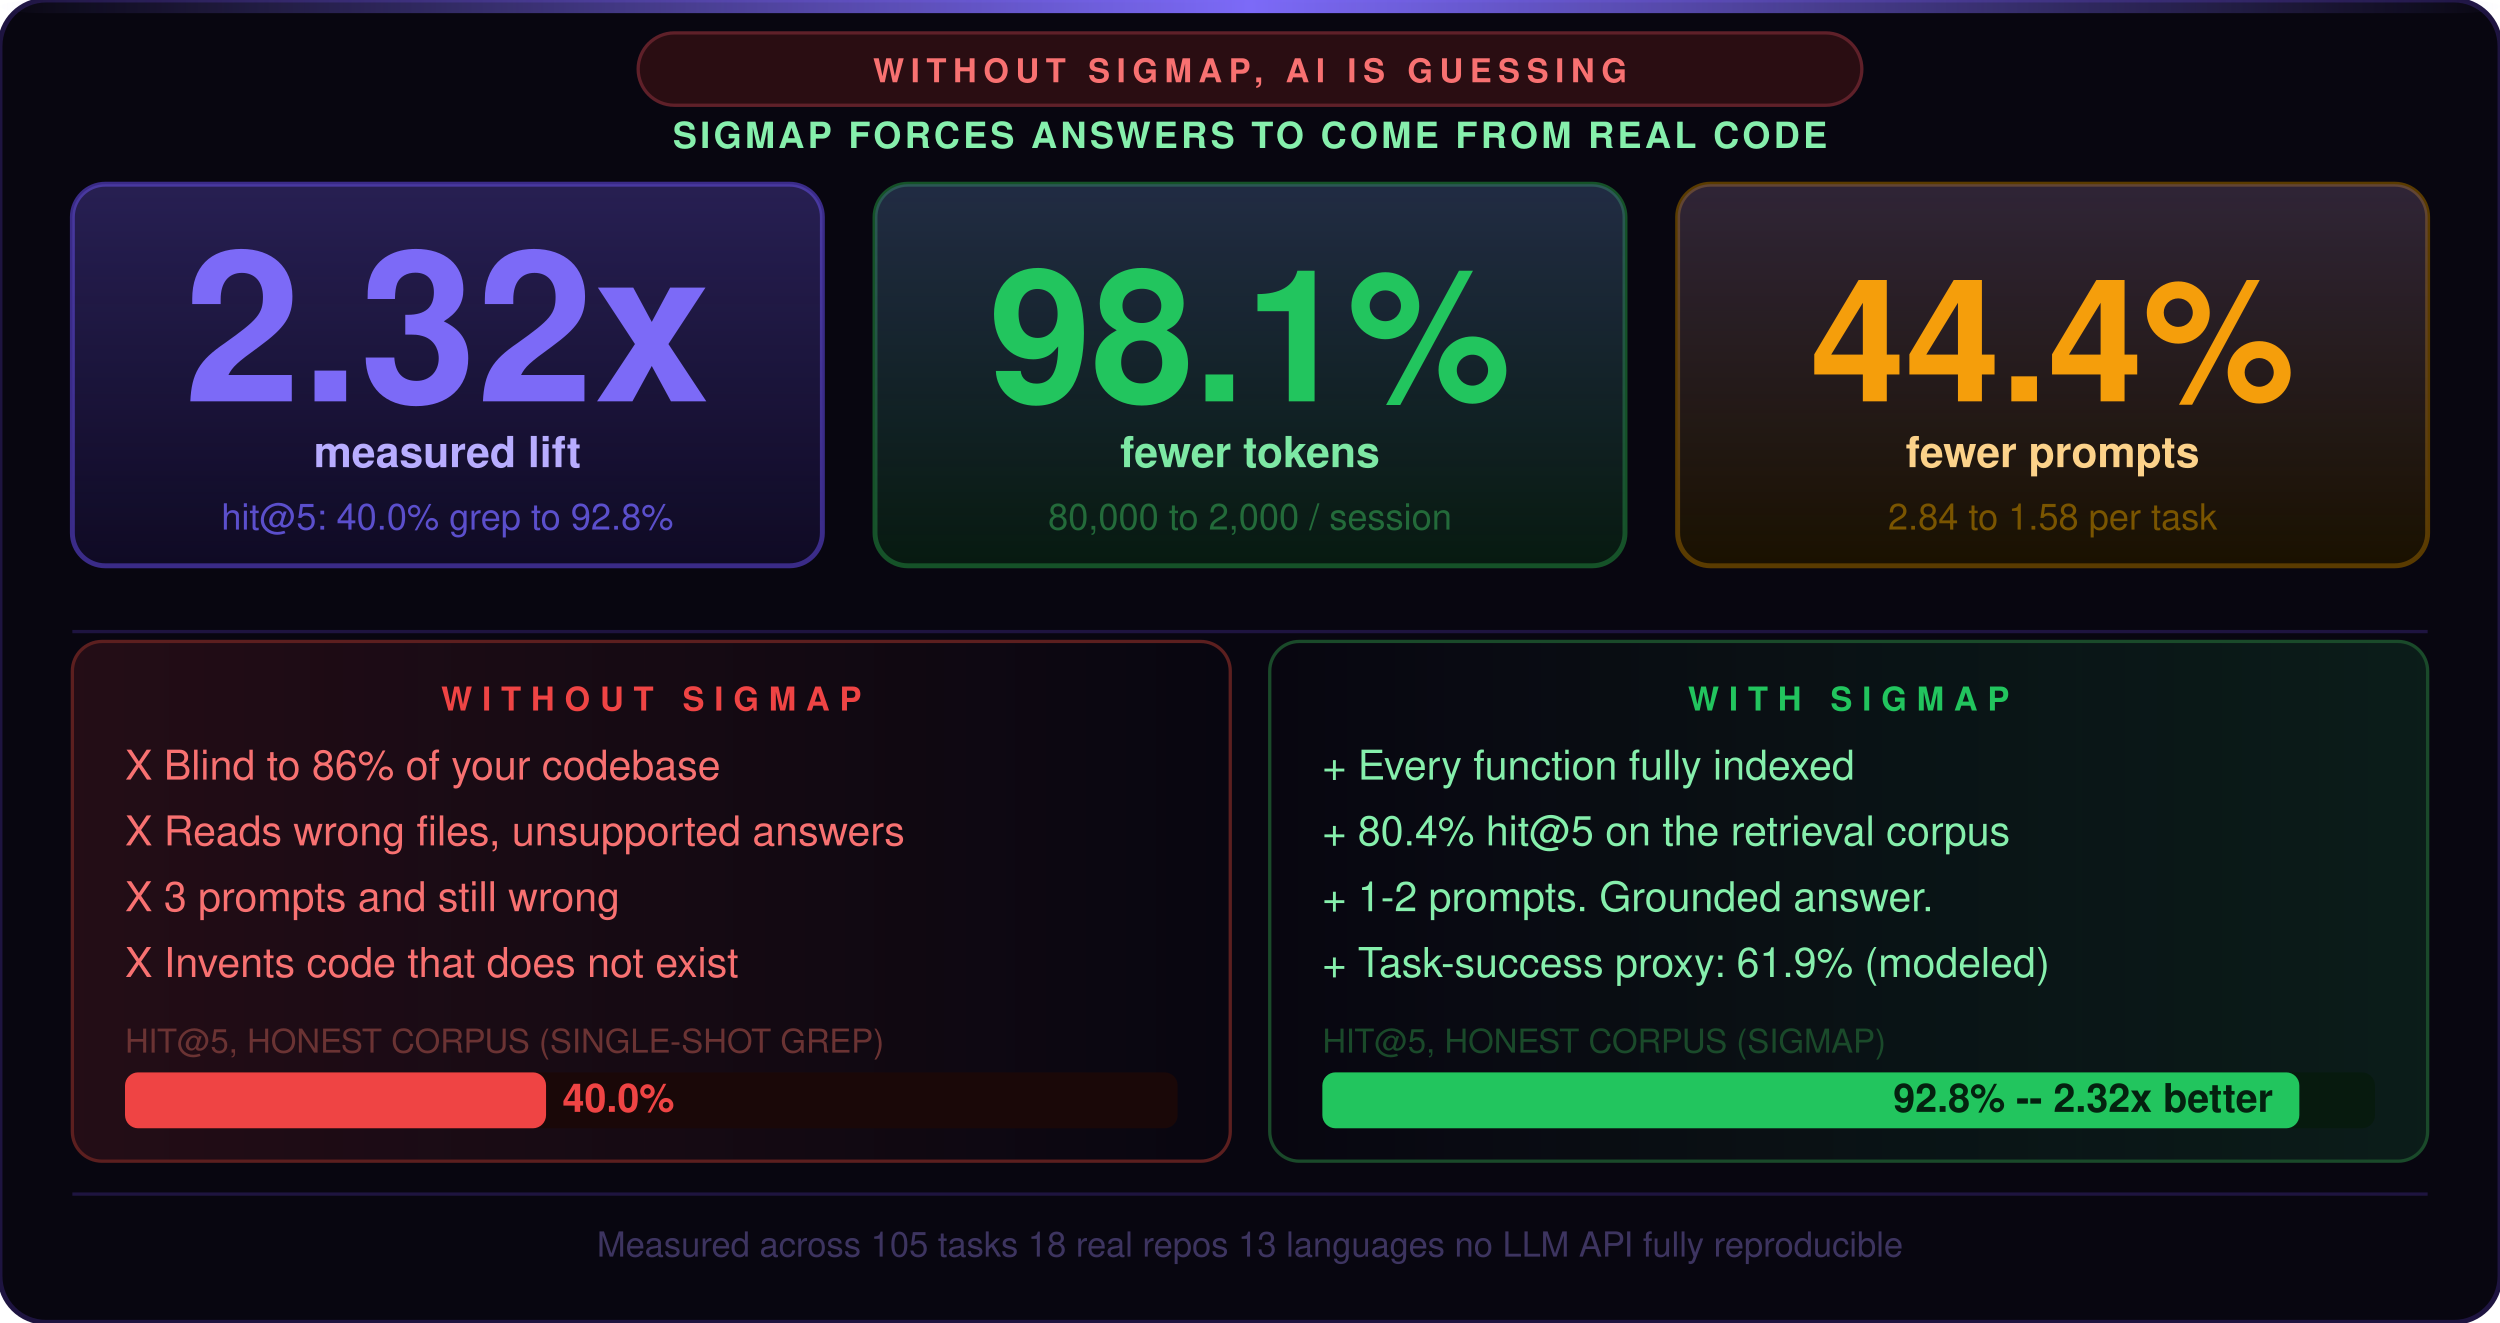
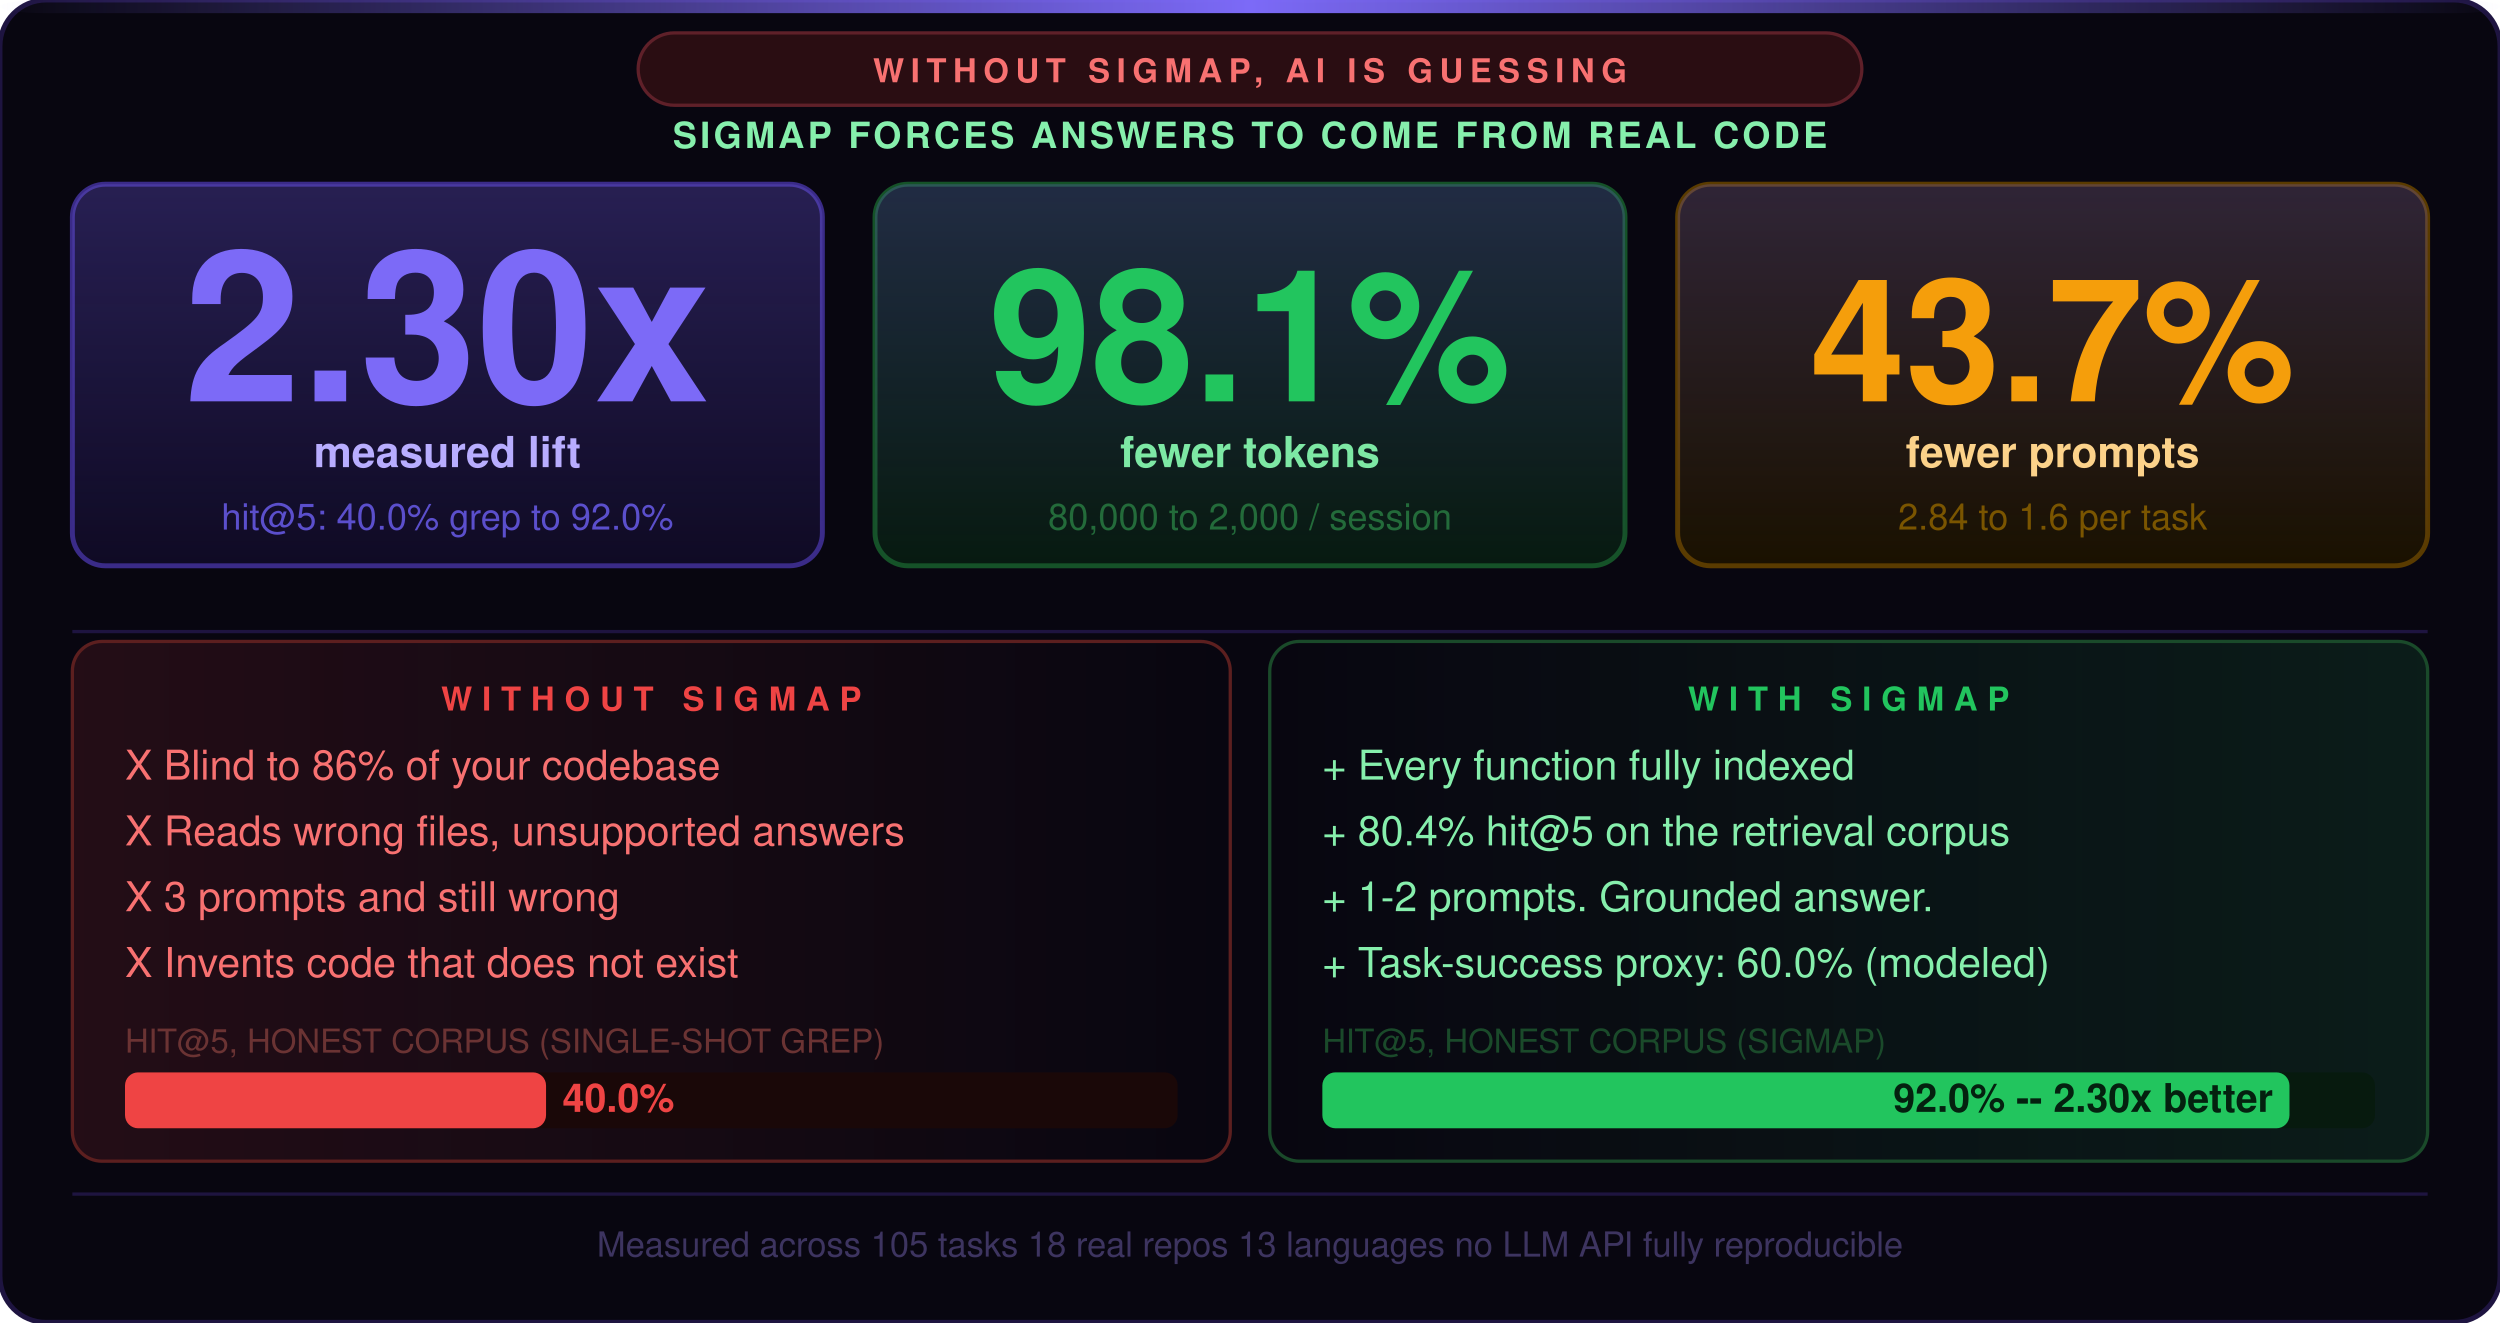
<svg xmlns="http://www.w3.org/2000/svg" viewBox="0 0 760 402" width="760" height="402" font-family="-apple-system,BlinkMacSystemFont,'Segoe UI',Helvetica,Arial,sans-serif">
  <rect width="760" height="402" fill="#080610" rx="14" />
  <rect width="760" height="402" fill="none" stroke="#1e1440" stroke-width="1.5" rx="14" />
  <defs>
    <linearGradient id="topglow" x1="0" x2="1" y1="0" y2="0">
      <stop offset="0%" stop-color="#7c6af7" stop-opacity="0" />
      <stop offset="50%" stop-color="#7c6af7" stop-opacity="1" />
      <stop offset="100%" stop-color="#7c6af7" stop-opacity="0" />
    </linearGradient>
    <linearGradient id="cardglow" x1="0" x2="0" y1="0" y2="1">
      <stop offset="0%" stop-color="#7c6af7" stop-opacity="0.22" />
      <stop offset="100%" stop-color="#7c6af7" stop-opacity="0" />
    </linearGradient>
    <linearGradient id="redglow" x1="0" x2="1" y1="0" y2="0">
      <stop offset="0%" stop-color="#ef4444" stop-opacity="0.12" />
      <stop offset="100%" stop-color="#ef4444" stop-opacity="0" />
    </linearGradient>
    <linearGradient id="greenglow" x1="0" x2="1" y1="0" y2="0">
      <stop offset="0%" stop-color="#22c55e" stop-opacity="0" />
      <stop offset="100%" stop-color="#22c55e" stop-opacity="0.12" />
    </linearGradient>
  </defs>
  <rect x="0" y="0" width="760" height="4" fill="url(#topglow)" rx="14" />
  <rect x="194" y="10" width="372" height="22" rx="11" fill="#2a0d12" stroke="#5f2029" stroke-width="1" />
  <text x="380" y="25" text-anchor="middle" font-size="10" font-weight="800" letter-spacing="2" fill="#f87171">WITHOUT SIGMAP, AI IS GUESSING</text>
  <text x="380" y="45" text-anchor="middle" font-size="11" font-weight="700" letter-spacing="1" fill="#86efac">SIGMAP FORCES ANSWERS TO COME FROM REAL CODE</text>
  <rect x="22" y="56" width="228" height="116" rx="10" fill="#0f0a24" stroke="#3a2b88" stroke-width="1.5" />
  <rect x="22" y="56" width="228" height="116" rx="10" fill="url(#cardglow)" />
-   <text x="136" y="122" text-anchor="middle" font-size="64" font-weight="900" fill="#7c6af7">2.32x</text>
+   <text x="136" y="122" text-anchor="middle" font-size="64" font-weight="900" fill="#7c6af7">2.30x</text>
  <text x="136" y="142" text-anchor="middle" font-size="13" font-weight="700" fill="#b8adff">measured lift</text>
-   <text x="136" y="161" text-anchor="middle" font-size="11" fill="#5b4fcc">hit@5: 40.0% grep to 92.8%</text>
+   <text x="136" y="161" text-anchor="middle" font-size="11" fill="#5b4fcc">hit@5: 40.0% grep to 92.0%</text>
  <rect x="266" y="56" width="228" height="116" rx="10" fill="#071a10" stroke="#155228" stroke-width="1.5" />
  <rect x="266" y="56" width="228" height="116" rx="10" fill="url(#cardglow)" />
  <text x="380" y="122" text-anchor="middle" font-size="56" font-weight="900" fill="#22c55e">98.1%</text>
  <text x="380" y="142" text-anchor="middle" font-size="13" font-weight="700" fill="#7de8a4">fewer tokens</text>
  <text x="380" y="161" text-anchor="middle" font-size="11" fill="#236b3a">80,000 to 2,000 / session</text>
  <rect x="510" y="56" width="228" height="116" rx="10" fill="#1a1100" stroke="#5a3b00" stroke-width="1.5" />
  <rect x="510" y="56" width="228" height="116" rx="10" fill="url(#cardglow)" />
-   <text x="624" y="122" text-anchor="middle" font-size="52" font-weight="900" fill="#f59e0b">44.4%</text>
+   <text x="624" y="122" text-anchor="middle" font-size="52" font-weight="900" fill="#f59e0b">43.7%</text>
  <text x="624" y="142" text-anchor="middle" font-size="13" font-weight="700" fill="#fcd28a">fewer prompts</text>
-   <text x="624" y="161" text-anchor="middle" font-size="11" fill="#7a5500">2.84 to 1.58 per task</text>
+   <text x="624" y="161" text-anchor="middle" font-size="11" fill="#7a5500">2.84 to 1.6 per task</text>
  <line x1="22" y1="192" x2="738" y2="192" stroke="#1e1440" stroke-width="1" />
  <rect x="22" y="195" width="352" height="158" rx="9" fill="url(#redglow)" />
  <rect x="22" y="195" width="352" height="158" rx="9" fill="none" stroke="#5c1f1f" stroke-width="1" />
  <text x="198" y="216" text-anchor="middle" font-size="10" font-weight="800" letter-spacing="3" fill="#ef4444">WITHOUT SIGMAP</text>
  <text x="38" y="237" font-size="12.5" fill="#f87171">X  Blind to 86% of your codebase</text>
  <text x="38" y="257" font-size="12.5" fill="#f87171">X  Reads wrong files, unsupported answers</text>
  <text x="38" y="277" font-size="12.5" fill="#f87171">X  3 prompts and still wrong</text>
  <text x="38" y="297" font-size="12.5" fill="#f87171">X  Invents code that does not exist</text>
  <text x="38" y="320" font-size="10" fill="#6b3333">HIT@5, HONEST CORPUS (SINGLE-SHOT GREP)</text>
  <rect x="38" y="326" width="320" height="17" fill="#1a0808" rx="4" />
  <rect x="38" y="326" width="128" height="17" fill="#ef4444" rx="4" />
  <text x="171" y="338" font-size="12" font-weight="800" fill="#ef4444">40.0%</text>
  <rect x="386" y="195" width="352" height="158" rx="9" fill="url(#greenglow)" />
  <rect x="386" y="195" width="352" height="158" rx="9" fill="none" stroke="#1a4a2a" stroke-width="1" />
  <text x="562" y="216" text-anchor="middle" font-size="10" font-weight="800" letter-spacing="3" fill="#22c55e">WITH SIGMAP</text>
  <text x="402" y="237" font-size="12.5" fill="#86efac">+  Every function fully indexed</text>
  <text x="402" y="257" font-size="12.5" fill="#86efac">+  80.4% hit@5 on the retrieval corpus</text>
  <text x="402" y="277" font-size="12.5" fill="#86efac">+  1-2 prompts. Grounded answer.</text>
-   <text x="402" y="297" font-size="12.5" fill="#86efac">+  Task-success proxy: 61.9% (modeled)</text>
+   <text x="402" y="297" font-size="12.5" fill="#86efac">+  Task-success proxy: 60.0% (modeled)</text>
  <text x="402" y="320" font-size="10" fill="#1a4a2a">HIT@5, HONEST CORPUS (SIGMAP)</text>
  <rect x="402" y="326" width="320" height="17" fill="#071a0e" rx="4" />
-   <rect x="402" y="326" width="297" height="17" fill="#22c55e" rx="4" />
-   <text x="691" y="338" text-anchor="end" font-size="12" font-weight="800" fill="#04210f">92.8% -- 2.32x better</text>
+   <rect x="402" y="326" width="294" height="17" fill="#22c55e" rx="4" />
+   <text x="691" y="338" text-anchor="end" font-size="12" font-weight="800" fill="#04210f">92.0% -- 2.30x better</text>
  <line x1="22" y1="363" x2="738" y2="363" stroke="#1e1440" stroke-width="1" />
  <text x="380" y="382" text-anchor="middle" font-size="10.5" fill="#3d3460">Measured across 105 tasks  18 real repos  13 languages  no LLM API  fully reproducible</text>
</svg>
